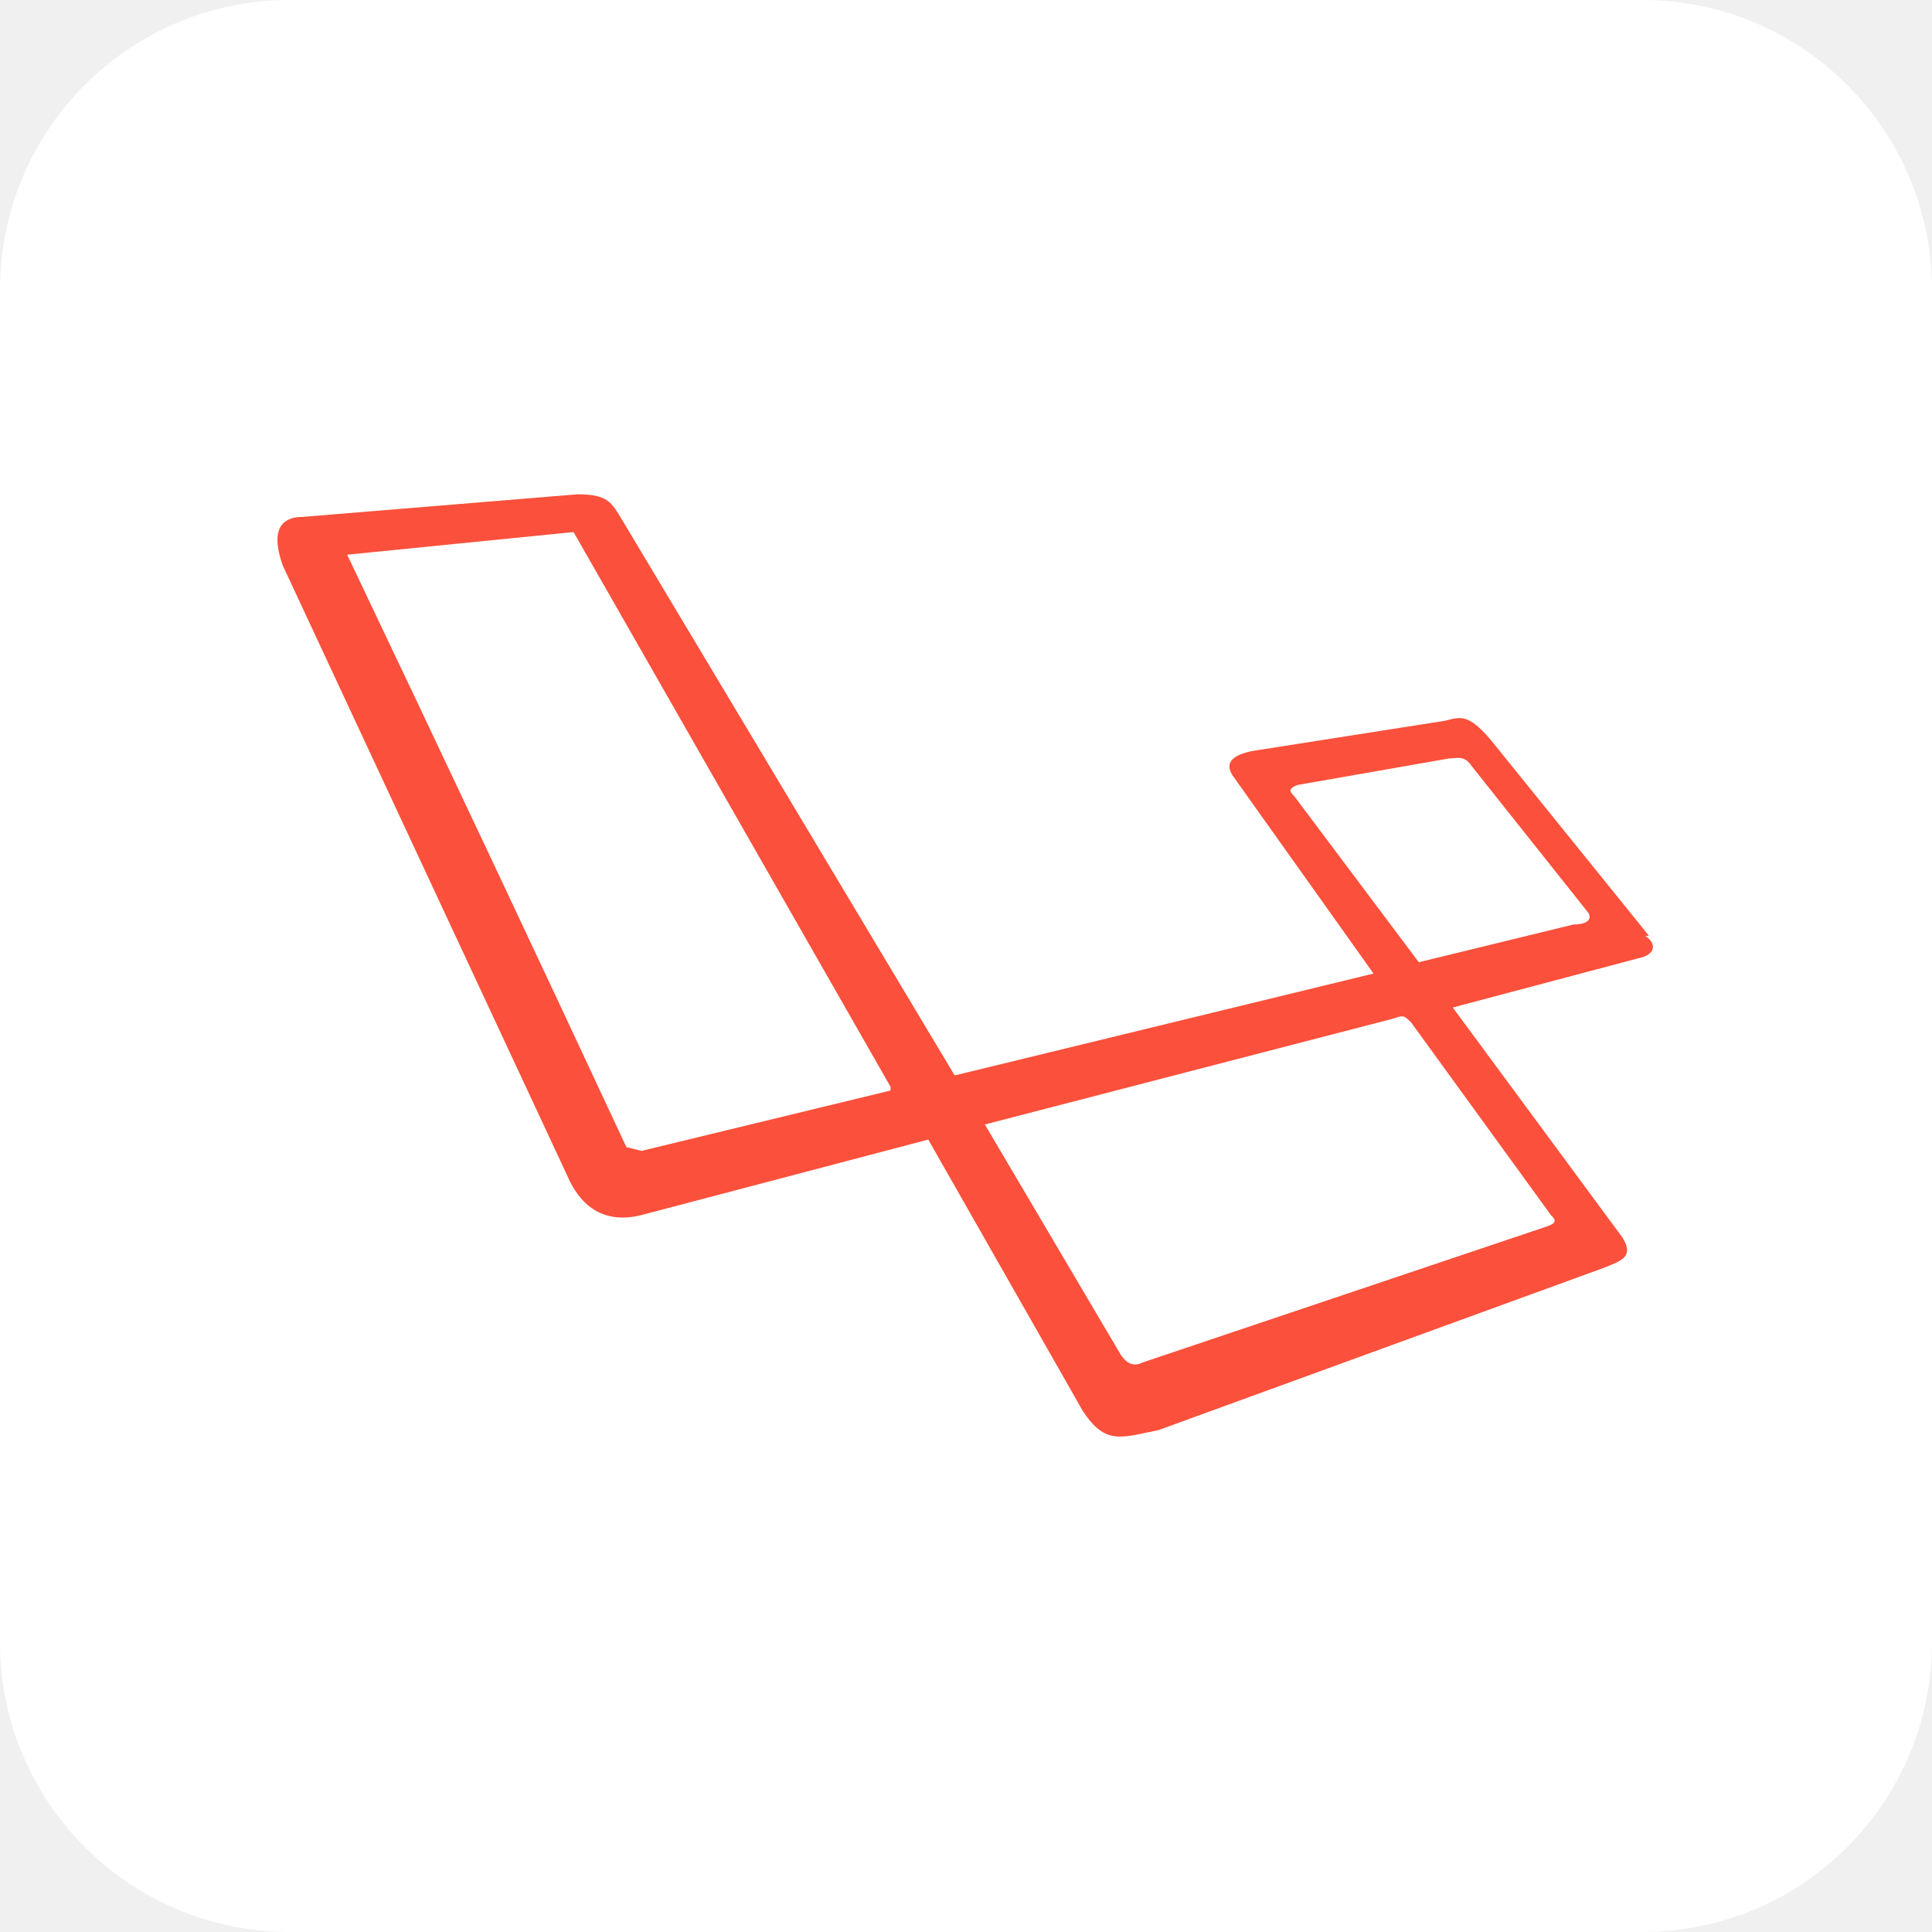
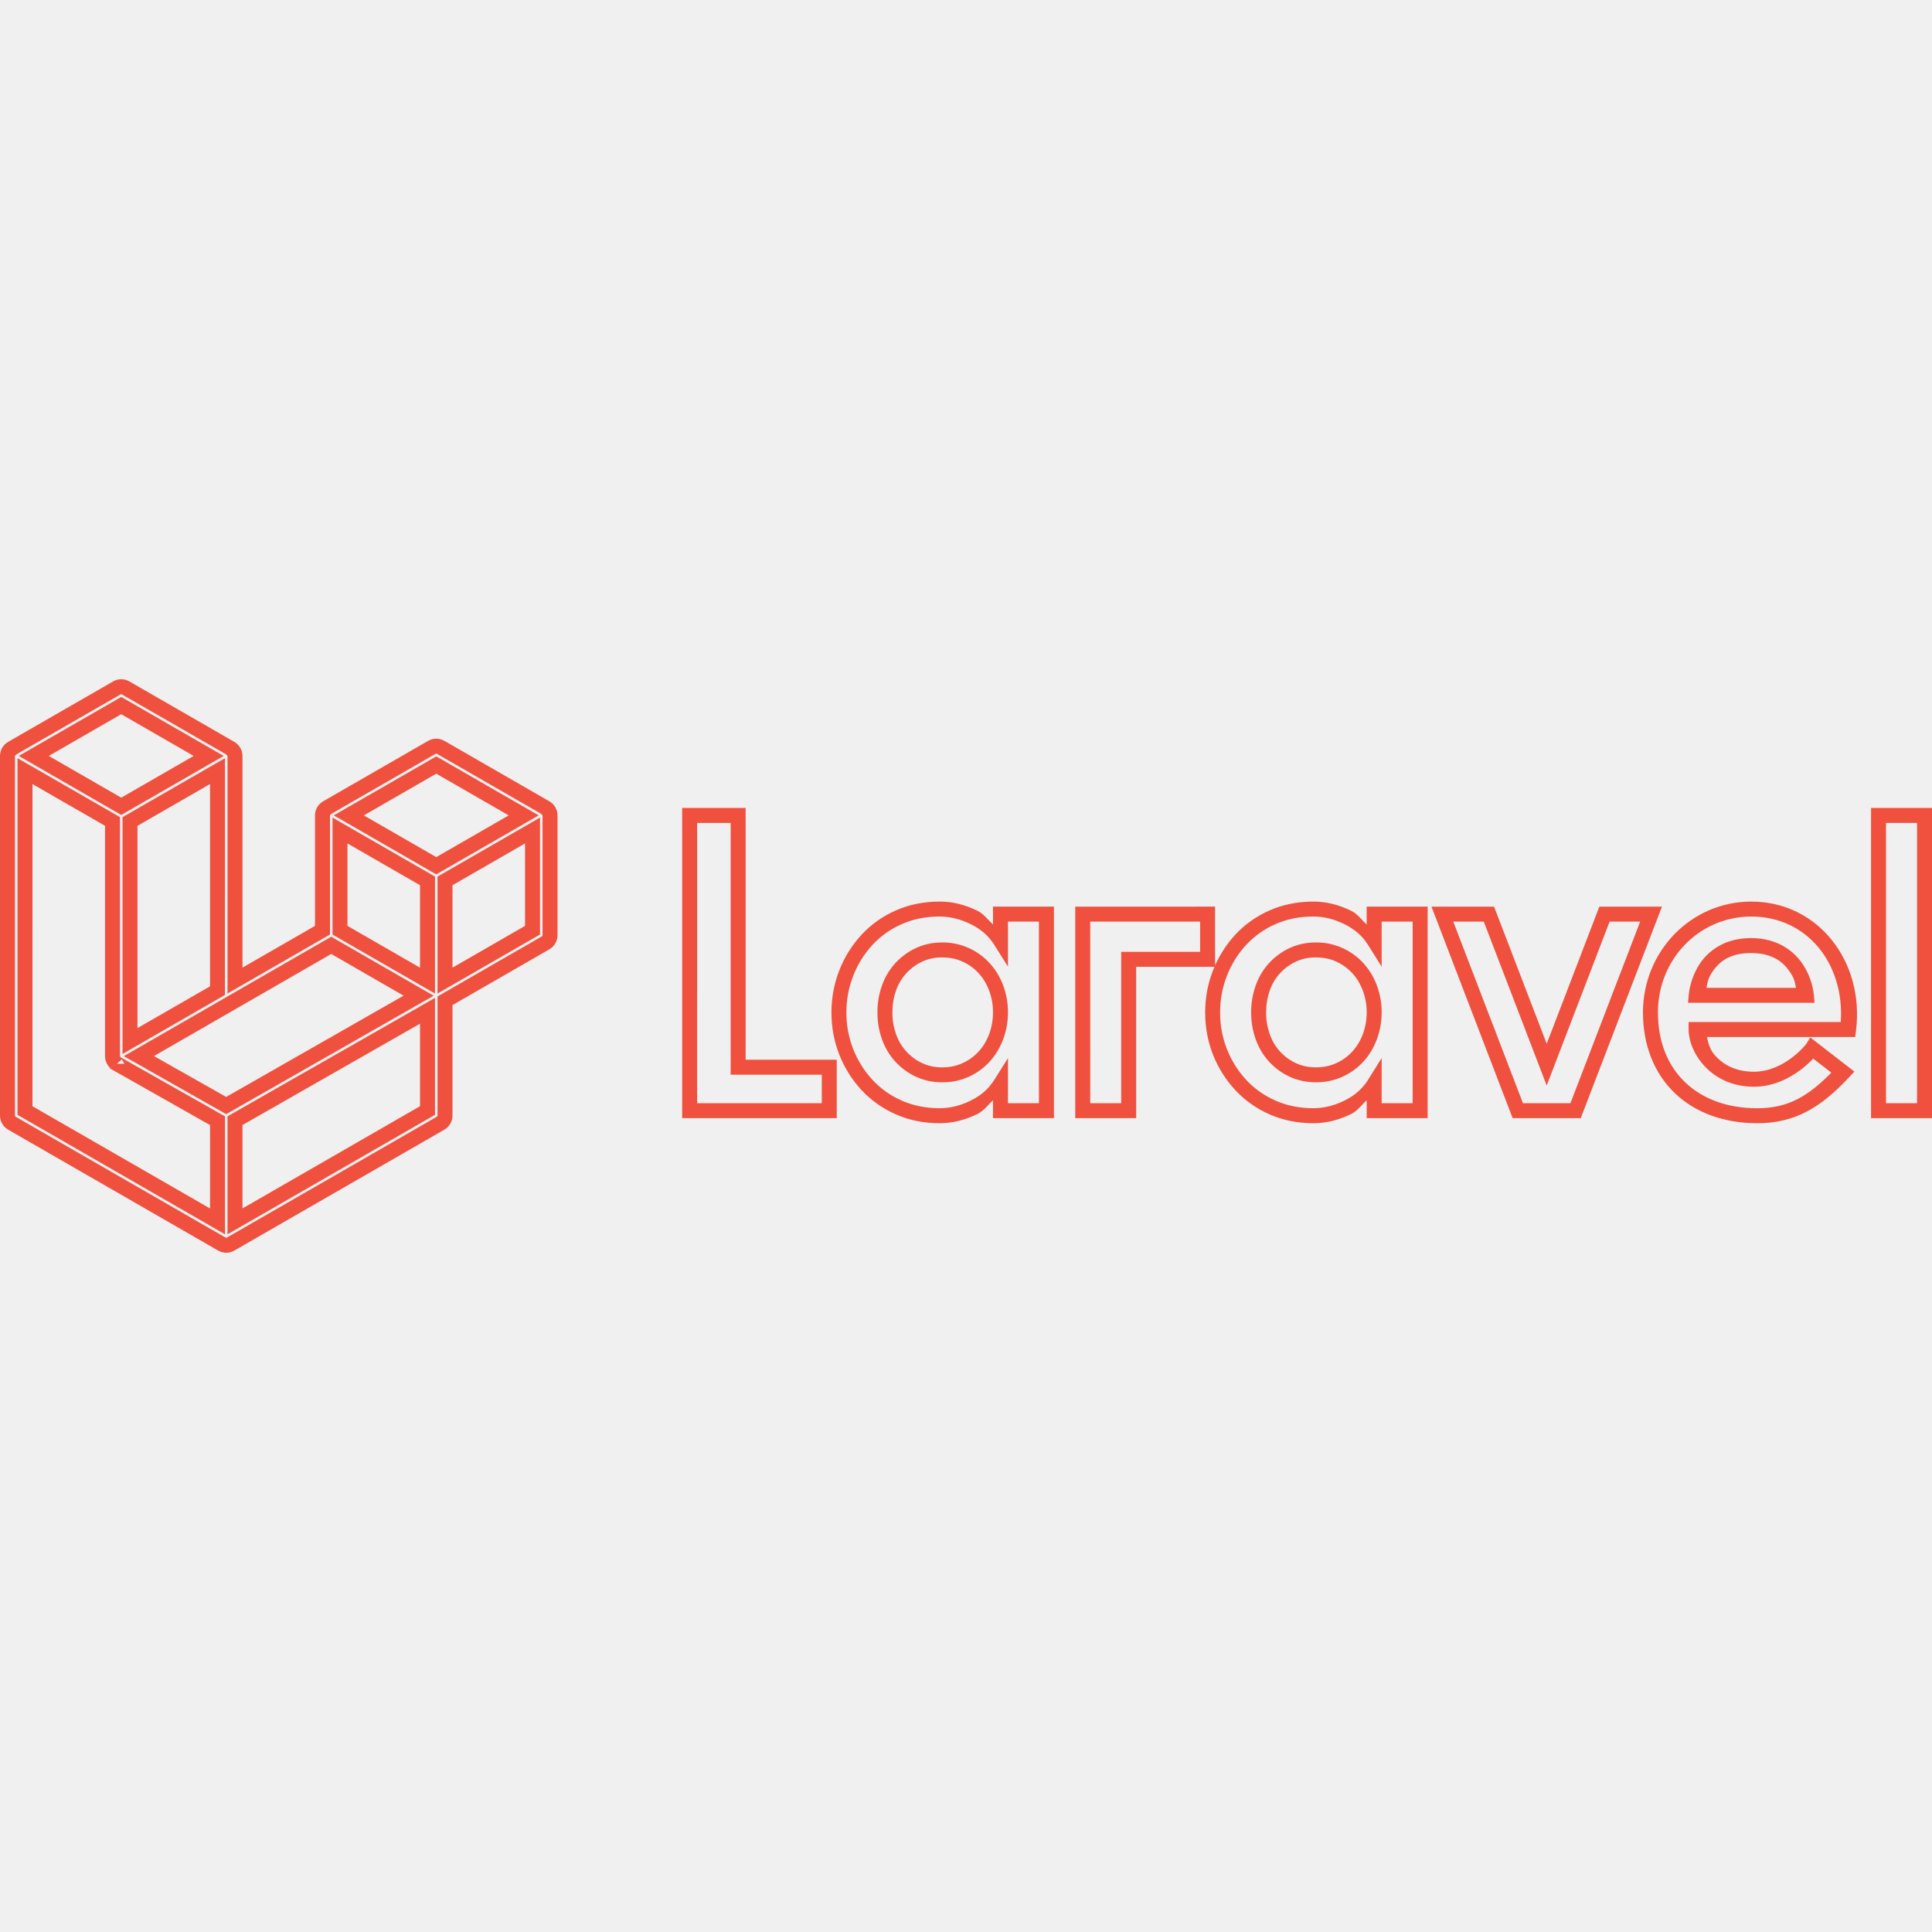
- <svg xmlns="http://www.w3.org/2000/svg" aria-label="Laravel" role="img" viewBox="0 0 512 512">
-   <rect width="512" height="512" rx="15%" fill="#fff" />
-   <path d="m437 248-42-52c-6-7-8-6-12-5l-51 8c-5 1-8 3-5 7l37 52-111 27-88-147c-3-5-4-7-12-7l-73 6c-4 0-9 2-5 13l76 163c2 4 7 12 19 9l76-20 41 72c6 9 10 7 20 5l118-43c5-2 8-3 5-8l-45-61 49-13c5-1 5-4 2-6zm-201 41-66 16-4-1a35200 25200 0 0 0 -74-157l60-6a630446 630446 0 0 0 84 147zm175 33c1 1 2 2-1 3l-107 36c-2 1-4 1-6-2l-36-61 108-28c3-1 3-1 5 1zm6-77-41 10-33-44c-1-1-2-2 1-3l40-7c2 0 4-1 6 2l31 39c1 2-1 3-4 3z" fill="#fb503b" />
+ <svg xmlns="http://www.w3.org/2000/svg" viewBox="0 0 128 128">
+   <path fill="#f0513f" d="M8.033 45.002a1.08 1.08 0 0 0-.537.143l-6.843 3.94-.05.03-.066.036-.004.002c-.09.053-.128.095-.118.087.015-.012-.023.006-.101.084-.077.077-.102.126-.099.122.017-.023-.015.005-.07.099l-.002.002c-.052.091-.066.15-.071.164l-.002.002v.002c.018-.052 0-.024-.031.086l-.002.002a1.078 1.078 0 0 0-.037.28v23.828c0 .384.206.74.539.932l13.915 8.012h.001c.087.049.148.067.173.075-.05-.017-.02.003.085.031a1.085 1.085 0 0 0 .277.037c.095 0 .188-.013.278-.037.093-.025.123-.044.073-.027.03-.01.096-.029.184-.08l13.915-8.011a1.077 1.077 0 0 0 .539-.932v-7.32l6.418-3.696a1.077 1.077 0 0 0 .54-.932v-7.948a1.077 1.077 0 0 0-.04-.279v-.004c-.03-.106-.049-.131-.03-.081l-.003-.002c-.005-.013-.02-.074-.073-.167h.002c-.056-.097-.09-.124-.072-.099.003.005-.024-.046-.097-.12l-.002-.002c-.078-.078-.122-.1-.103-.085a.41.41 0 0 0-.116-.085l-.004-.002-.116-.066-6.843-3.94a1.078 1.078 0 0 0-1.074 0l-6.843 3.94-.05.029-.066.037-.004.002a.424.424 0 0 0-.118.087c.015-.012-.022.005-.099.081a.487.487 0 0 0-.1.124c.016-.023-.014.003-.069.095l-.002.002-.002.002c-.051.09-.066.149-.071.163v.004l-.002.004c.018-.052-.001-.026-.031.083v.002l-.002.002a1.068 1.068 0 0 0-.037.28v7.321l-4.804 2.766V50.083c0-.096-.014-.19-.04-.28v-.005l-.001-.004c-.03-.1-.048-.126-.031-.08v-.003c-.006-.015-.022-.074-.074-.165-.056-.097-.09-.126-.071-.1.001.002-.025-.048-.097-.12-.08-.08-.12-.099-.103-.086.009.007-.03-.035-.118-.087l-.004-.002-.115-.066-6.843-3.94a1.075 1.075 0 0 0-.536-.143Zm0 .992a.08.08 0 0 1 .04.012l6.9 3.97.099.101.002.007v15.74l6.789-3.91v-7.899l.098-.1 6.902-3.973a.078.078 0 0 1 .08 0l6.902 3.973.097.099.002.002v7.947a.08.08 0 0 1-.04.072l-6.917 3.983v7.893a.08.08 0 0 1-.041.072L15.03 81.994c.023-.013.023-.009-.015.004h-.002c-.086.03-.088.027.002.004h-.006c-.009.002-.014.004-.02.004a.1.1 0 0 1-.021-.004h-.002c.08.021.077.023-.004-.006-.04-.014-.044-.019-.017-.004l-13.91-8.007a.083.083 0 0 1-.043-.074V50.077l.002-.002.097-.097 6.9-3.972a.087.087 0 0 1 .042-.012zm0 .18-.248.144-6.543 3.765 6.79 3.91 6.79-3.91zm-.002 1.144 4.8 2.765-4.798 2.764-4.8-2.764zm20.872 2.794-.248.142-6.54 3.767 6.788 3.91 6.789-3.91zM1.16 50.23v23.633l13.748 7.915v-7.816l-6.913-3.913h-.002l-.01-.005.01.004c.021.013.036.025-.006-.008v-.002h-.002c-.06-.047-.062-.054-.011-.004l-.002-.002c.028.028.009.005-.002-.008-.028-.037-.037-.056-.008-.006l-.002-.002c.005.009-.003-.007 0-.002.016.029.022.043 0-.01-.029-.07-.024-.072-.005-.001l-.002-.006c.013.048.009.046.004-.006l-.003-.008v-.008c-.009-.068-.003-.064-.003.002v-15.84l-3.613-2.079Zm13.746 0-.742.428-2.436 1.401-3.61 2.08V69.83L11.294 68l3.61-2.08zm13.998 1.029 4.799 2.763-4.799 2.764-4.798-2.764zm-14.99.686v13.403l-3.115 1.793-1.69.972v-13.4l3.115-1.793zm-11.762.002 1.69.973 3.116 1.792v15.266c0 .098.011.123.012.116a.303.303 0 0 1 .002.016c0 .013 0 .054.023.143v.004a.106.106 0 0 0 .004.012.383.383 0 0 1 .002.007l.006.026.015.027.006.013.004.012a.363.363 0 0 1 .012.029.52.52 0 0 1 .019.043v.004l.02.038.001.004.027.054c.049.079.084.118.068.097l.002.002.002.002c-.007-.009.029.038.068.084l.006.006.035.029-.004.004-.035.019.23.132.01.006.014.007.015.008h.002l.008.004.085.031a2.957 2.957 0 0 0-.052-.016l-.033-.015 6.384 3.614v5.523L2.15 73.29Zm4.87 18.382.004.011zm38.173-16.801V74.08h10.242v-3.87H49.4V53.527Zm78.767 0V74.08H128V53.527Zm-101.932.638v7.75l3.612 2.08 3.179 1.829v-7.75l-3.613-2.078zm13.748 0-.744.428-2.434 1.403-3.613 2.078v7.75l6.791-3.91zm10.41.354h2.22v16.683h6.037v1.885h-8.258zm78.766 0h2.055v18.568h-2.055zM23.021 55.88l1.692.976 3.114 1.792v5.462l-1.691-.975-3.115-1.793zm11.764 0v5.462l-4.806 2.768v-5.462l3.114-1.792zm27.475 3.852c-1.05 0-2.024.194-2.911.587a6.854 6.854 0 0 0-2.273 1.61 7.588 7.588 0 0 0-1.99 5.145c0 .99.174 1.931.524 2.81a7.466 7.466 0 0 0 1.465 2.334 6.848 6.848 0 0 0 2.274 1.61c.887.394 1.862.588 2.91.588.845 0 1.685-.209 2.499-.61.437-.217.691-.6 1.03-.91v1.185h4.038V60.066h-4.037v1.184c-.34-.309-.594-.693-1.031-.909-.814-.402-1.654-.61-2.498-.61zm24.76 0c-1.05 0-2.024.194-2.912.587a6.854 6.854 0 0 0-2.273 1.61 7.588 7.588 0 0 0-1.99 5.145c0 .99.173 1.931.523 2.81.347.875.84 1.657 1.467 2.334a6.848 6.848 0 0 0 2.273 1.61c.887.394 1.862.588 2.911.588.845 0 1.685-.209 2.498-.61.437-.216.69-.601 1.03-.91v1.185h4.038V60.066h-4.039v1.184c-.339-.309-.592-.693-1.029-.909-.813-.402-1.653-.61-2.498-.61zm29.01 0c-4.003 0-7.18 3.303-7.18 7.343 0 2.203.765 4.06 2.11 5.349 1.344 1.287 3.248 1.992 5.46 1.992 2.486 0 4.188-1.016 6.068-3.024l.372-.397-2.922-2.261-.279.445-.043.05a4.746 4.746 0 0 1-.188.21 5.93 5.93 0 0 1-.725.645c-.623.47-1.492.92-2.505.92-1.214 0-2.02-.47-2.557-1.063-.383-.423-.453-.842-.554-1.238h9.826l.054-.436c.561-4.55-2.497-8.535-6.938-8.535zm-44.792.335V74.08h4.037V64.054h5.227v-3.988zm23.6 0 .259.674 5.12 13.34h4.512l5.38-14.014h-4.148l-3.488 9.083-3.487-9.083zm-32.578.657c.682 0 1.363.164 2.058.508.683.337 1.186.782 1.546 1.354l.917 1.458v-2.985h2.052v12.03h-2.052V70.1l-.917 1.46c-.36.571-.863 1.016-1.546 1.354-.695.343-1.375.507-2.058.507-.927 0-1.758-.168-2.51-.501a5.82 5.82 0 0 1-1.946-1.378 6.52 6.52 0 0 1-1.727-4.469c0-.854.152-1.661.456-2.433a6.418 6.418 0 0 1 1.271-2.038 5.827 5.827 0 0 1 1.946-1.378c.752-.334 1.583-.502 2.51-.502zm24.76 0c.682 0 1.363.164 2.057.508.684.337 1.187.782 1.547 1.354l.915 1.458v-2.985h2.054v12.03h-2.054V70.1l-.915 1.459c-.36.572-.863 1.017-1.546 1.355-.695.343-1.376.507-2.059.507-.927 0-1.757-.168-2.51-.502a5.827 5.827 0 0 1-1.947-1.377 6.52 6.52 0 0 1-1.725-4.469c0-.854.15-1.661.454-2.433a6.418 6.418 0 0 1 1.271-2.038 5.836 5.836 0 0 1 1.948-1.378c.752-.334 1.582-.502 2.51-.502zm29.01 0c3.708 0 6.184 3.138 5.925 6.986h-10.081v.496c0 .73.33 1.627 1.033 2.402.703.774 1.81 1.39 3.29 1.39 1.305 0 2.37-.569 3.101-1.12a6.82 6.82 0 0 0 .832-.74l1.203.93c-1.578 1.583-2.87 2.355-4.912 2.355-2.004 0-3.636-.626-4.774-1.717-1.138-1.09-1.804-2.655-1.804-4.631 0-3.523 2.728-6.351 6.186-6.351zm-43.8.335h7.28v2.004h-5.227v10.025h-2.052zm24.053 0h2.021l4.169 10.86 4.168-10.86h2.024l-4.619 12.03H100.9ZM21.946 62.06l-.246.142-6.727 3.872v.002l-6.771 3.897 6.786 3.843 8.746-4.992 5-2.855zm94.06.09c-1.782 0-2.881.886-3.446 1.786-.565.9-.66 1.791-.676 1.96l-.05.542h8.385l-.048-.54a4.57 4.57 0 0 0-.7-1.966c-.576-.898-1.684-1.783-3.465-1.783zm-53.578.29c-.641 0-1.241.127-1.779.386a4.34 4.34 0 0 0-1.356 1.01 4.35 4.35 0 0 0-.869 1.48 5.268 5.268 0 0 0-.292 1.758c0 .61.096 1.198.292 1.755a4.35 4.35 0 0 0 .869 1.481c.378.421.835.76 1.356 1.01a4.075 4.075 0 0 0 1.78.385 4.183 4.183 0 0 0 3.162-1.395c.379-.421.674-.916.88-1.473a5.06 5.06 0 0 0 .31-1.763c0-.615-.103-1.207-.31-1.766a4.549 4.549 0 0 0-.88-1.473 4.292 4.292 0 0 0-1.372-1.011 4.175 4.175 0 0 0-1.79-.384zm24.76 0c-.642 0-1.243.127-1.781.386a4.33 4.33 0 0 0-1.355 1.01c-.38.422-.671.92-.868 1.48a5.268 5.268 0 0 0-.293 1.758c0 .61.096 1.198.293 1.755a4.35 4.35 0 0 0 .868 1.481c.38.421.834.76 1.355 1.01.538.258 1.14.385 1.781.385s1.243-.127 1.789-.383c.53-.25.993-.59 1.374-1.012.379-.421.672-.916.878-1.473.206-.559.31-1.15.31-1.763a5.08 5.08 0 0 0-.31-1.766 4.545 4.545 0 0 0-.878-1.473 4.3 4.3 0 0 0-1.374-1.011 4.166 4.166 0 0 0-1.789-.384zm28.818.702c1.472 0 2.189.638 2.63 1.325.284.443.285.678.352.979h-5.928c.064-.301.064-.541.341-.983.43-.685 1.133-1.321 2.605-1.321zm-94.06.061 4.792 2.762-3.496 1.996-8.256 4.713-4.785-2.707 5.382-3.099zm40.482.23c.514 0 .963.097 1.368.288.42.198.768.454 1.059.777.291.324.52.706.686 1.155.164.446.248.916.248 1.419s-.083.973-.248 1.42c-.167.45-.395.831-.686 1.155-.29.323-.639.58-1.059.777a3.15 3.15 0 0 1-1.368.29 3.06 3.06 0 0 1-1.35-.288 3.31 3.31 0 0 1-1.047-.779c-.29-.322-.514-.7-.67-1.147a4.239 4.239 0 0 1-.237-1.426c0-.507.078-.98.236-1.429v-.002a3.315 3.315 0 0 1 1.717-1.924 3.063 3.063 0 0 1 1.351-.287zm24.76 0c.513 0 .961.097 1.366.288.42.198.768.455 1.058.777.292.324.52.705.686 1.155.165.447.248.918.248 1.42 0 .504-.082.972-.248 1.42a3.51 3.51 0 0 1-.686 1.154 3.27 3.27 0 0 1-1.058.777c-.405.191-.853.29-1.366.29-.514 0-.957-.099-1.35-.288a3.317 3.317 0 0 1-1.05-.779 3.35 3.35 0 0 1-.668-1.147 4.239 4.239 0 0 1-.236-1.426c0-.507.078-.98.236-1.429v-.002a3.33 3.33 0 0 1 .669-1.145 3.321 3.321 0 0 1 1.048-.779 3.063 3.063 0 0 1 1.351-.287zm-58.368 2.68-.743.424-3.308 1.89-9.695 5.532v7.818l13.746-7.915Zm-.993 1.71v5.466L16.066 80.06v-5.523l9.196-5.25zm-19.755 2.36.172.296h-.496l-.428.25-.004-.006.432-.244.324-.297Zm-.636.681c.01.01.012.01.031.024l-.017-.012Z" />
</svg>
